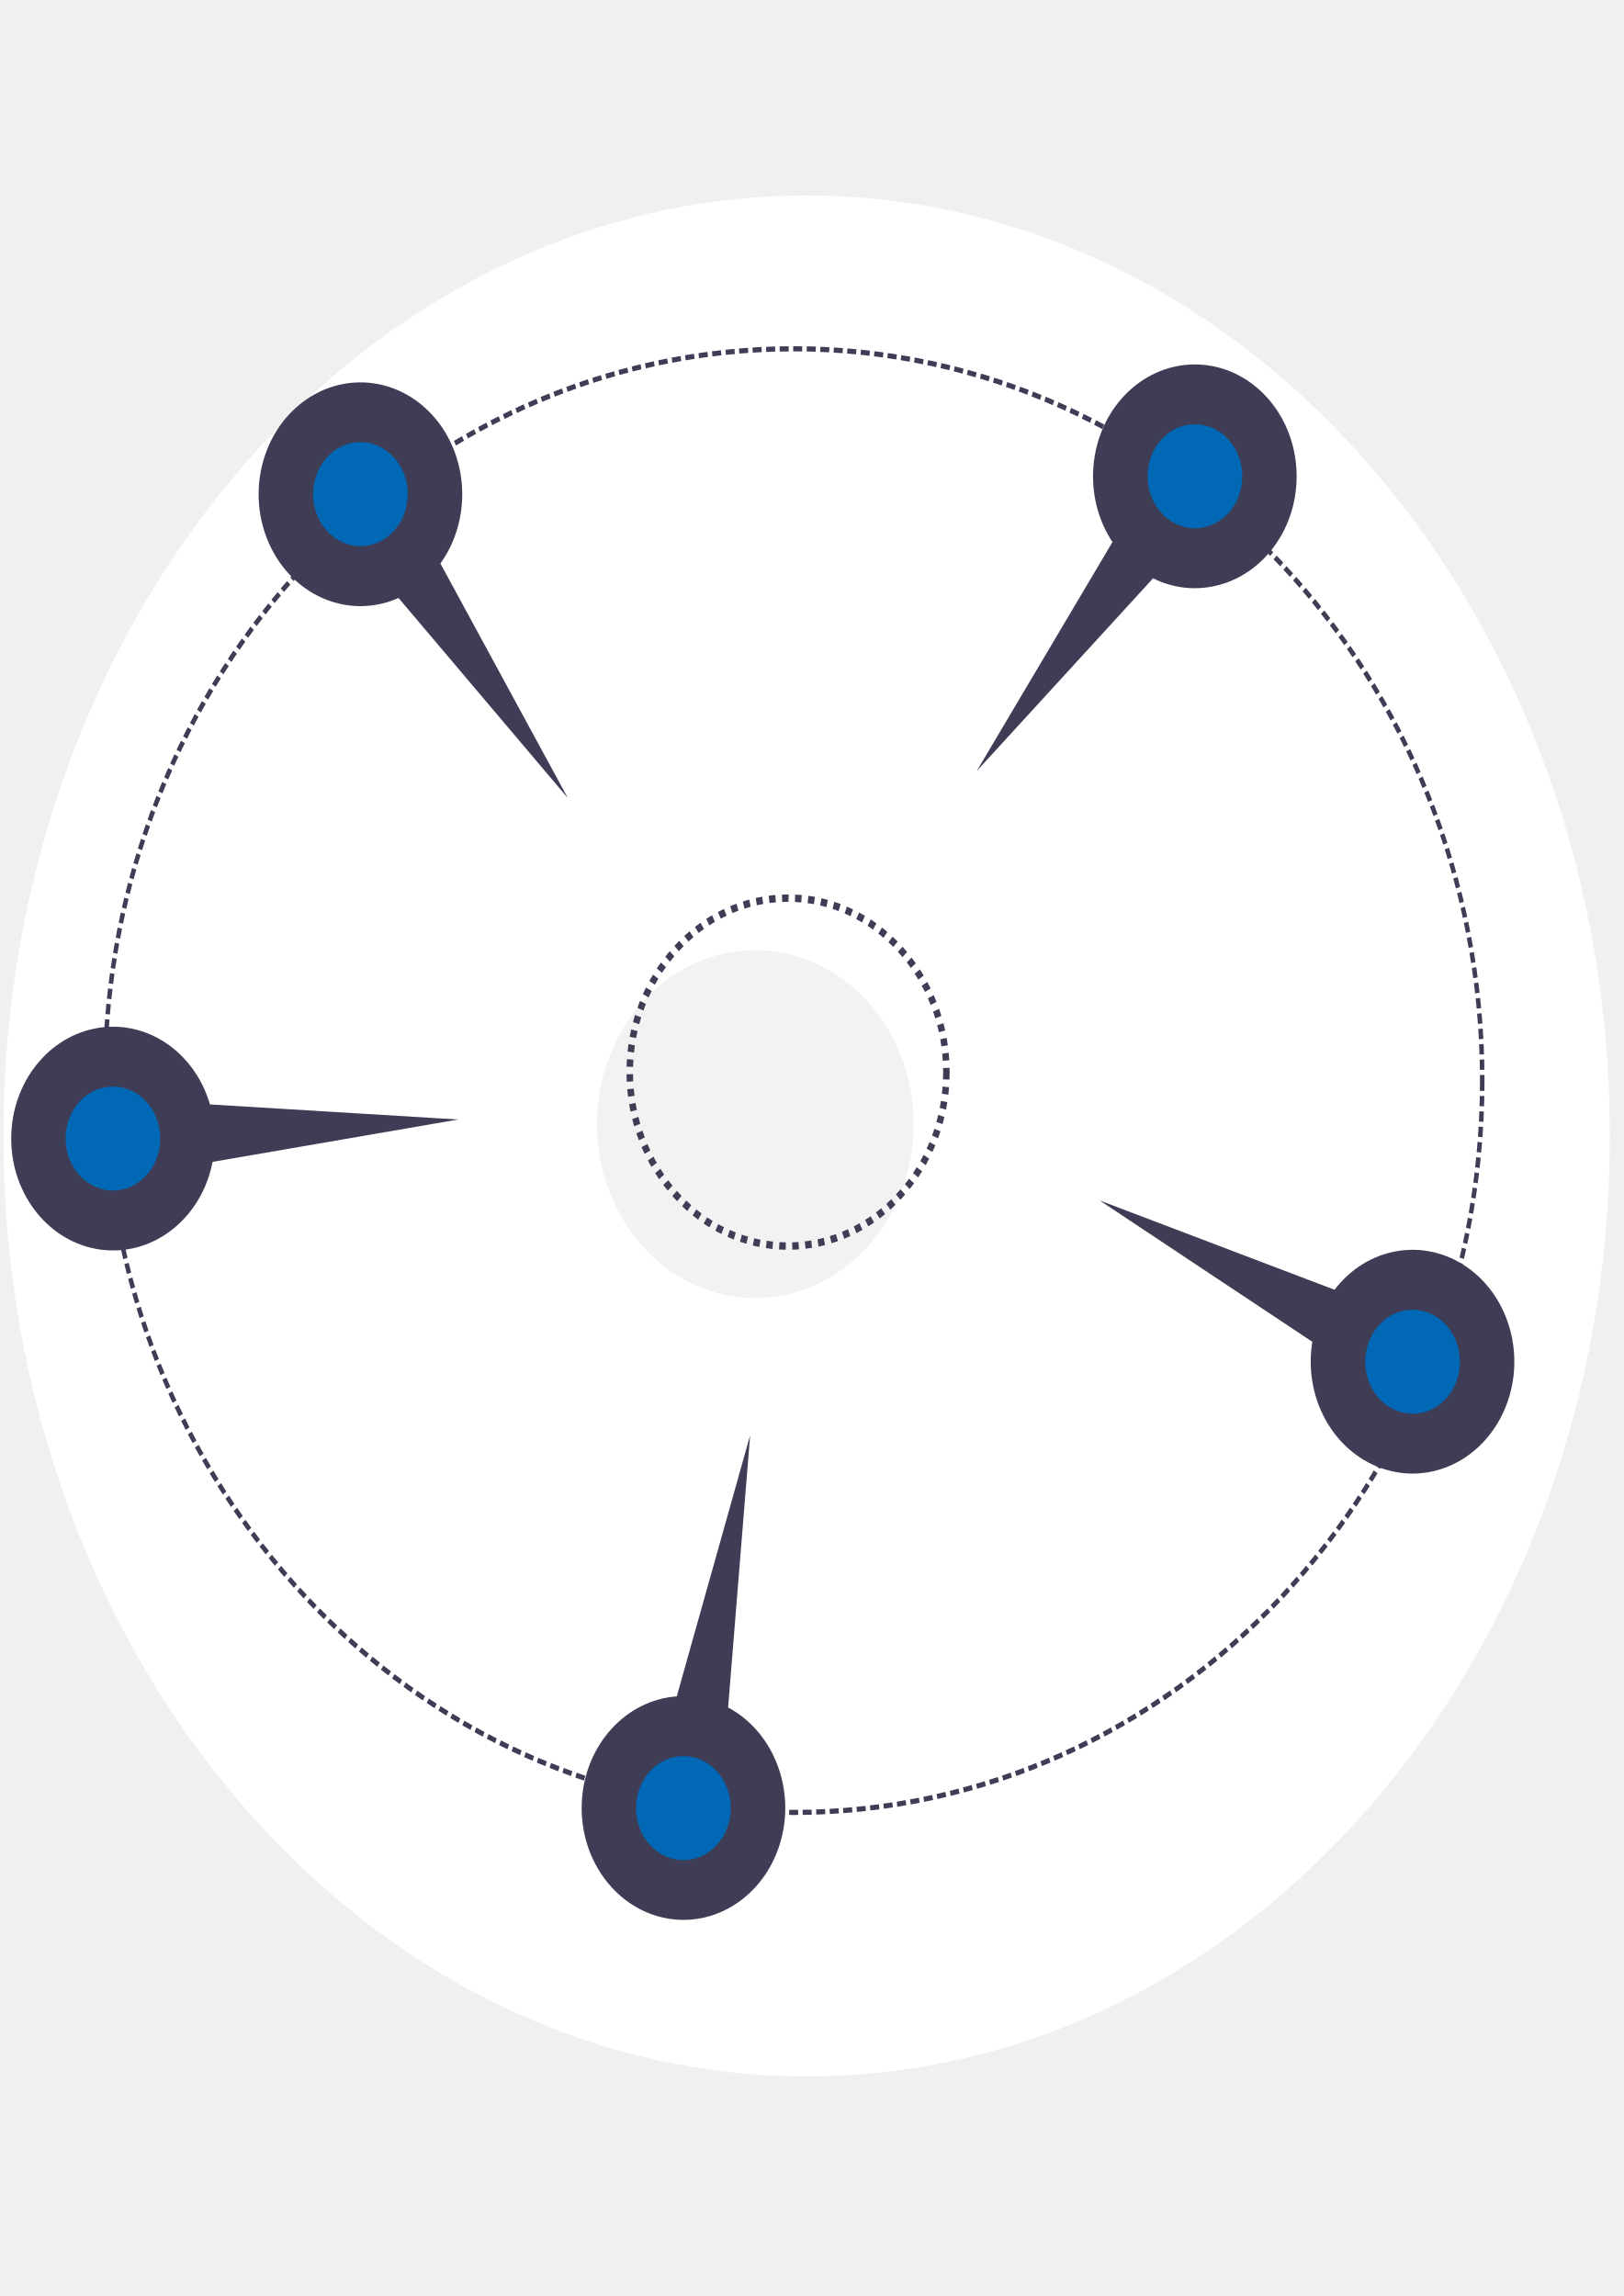
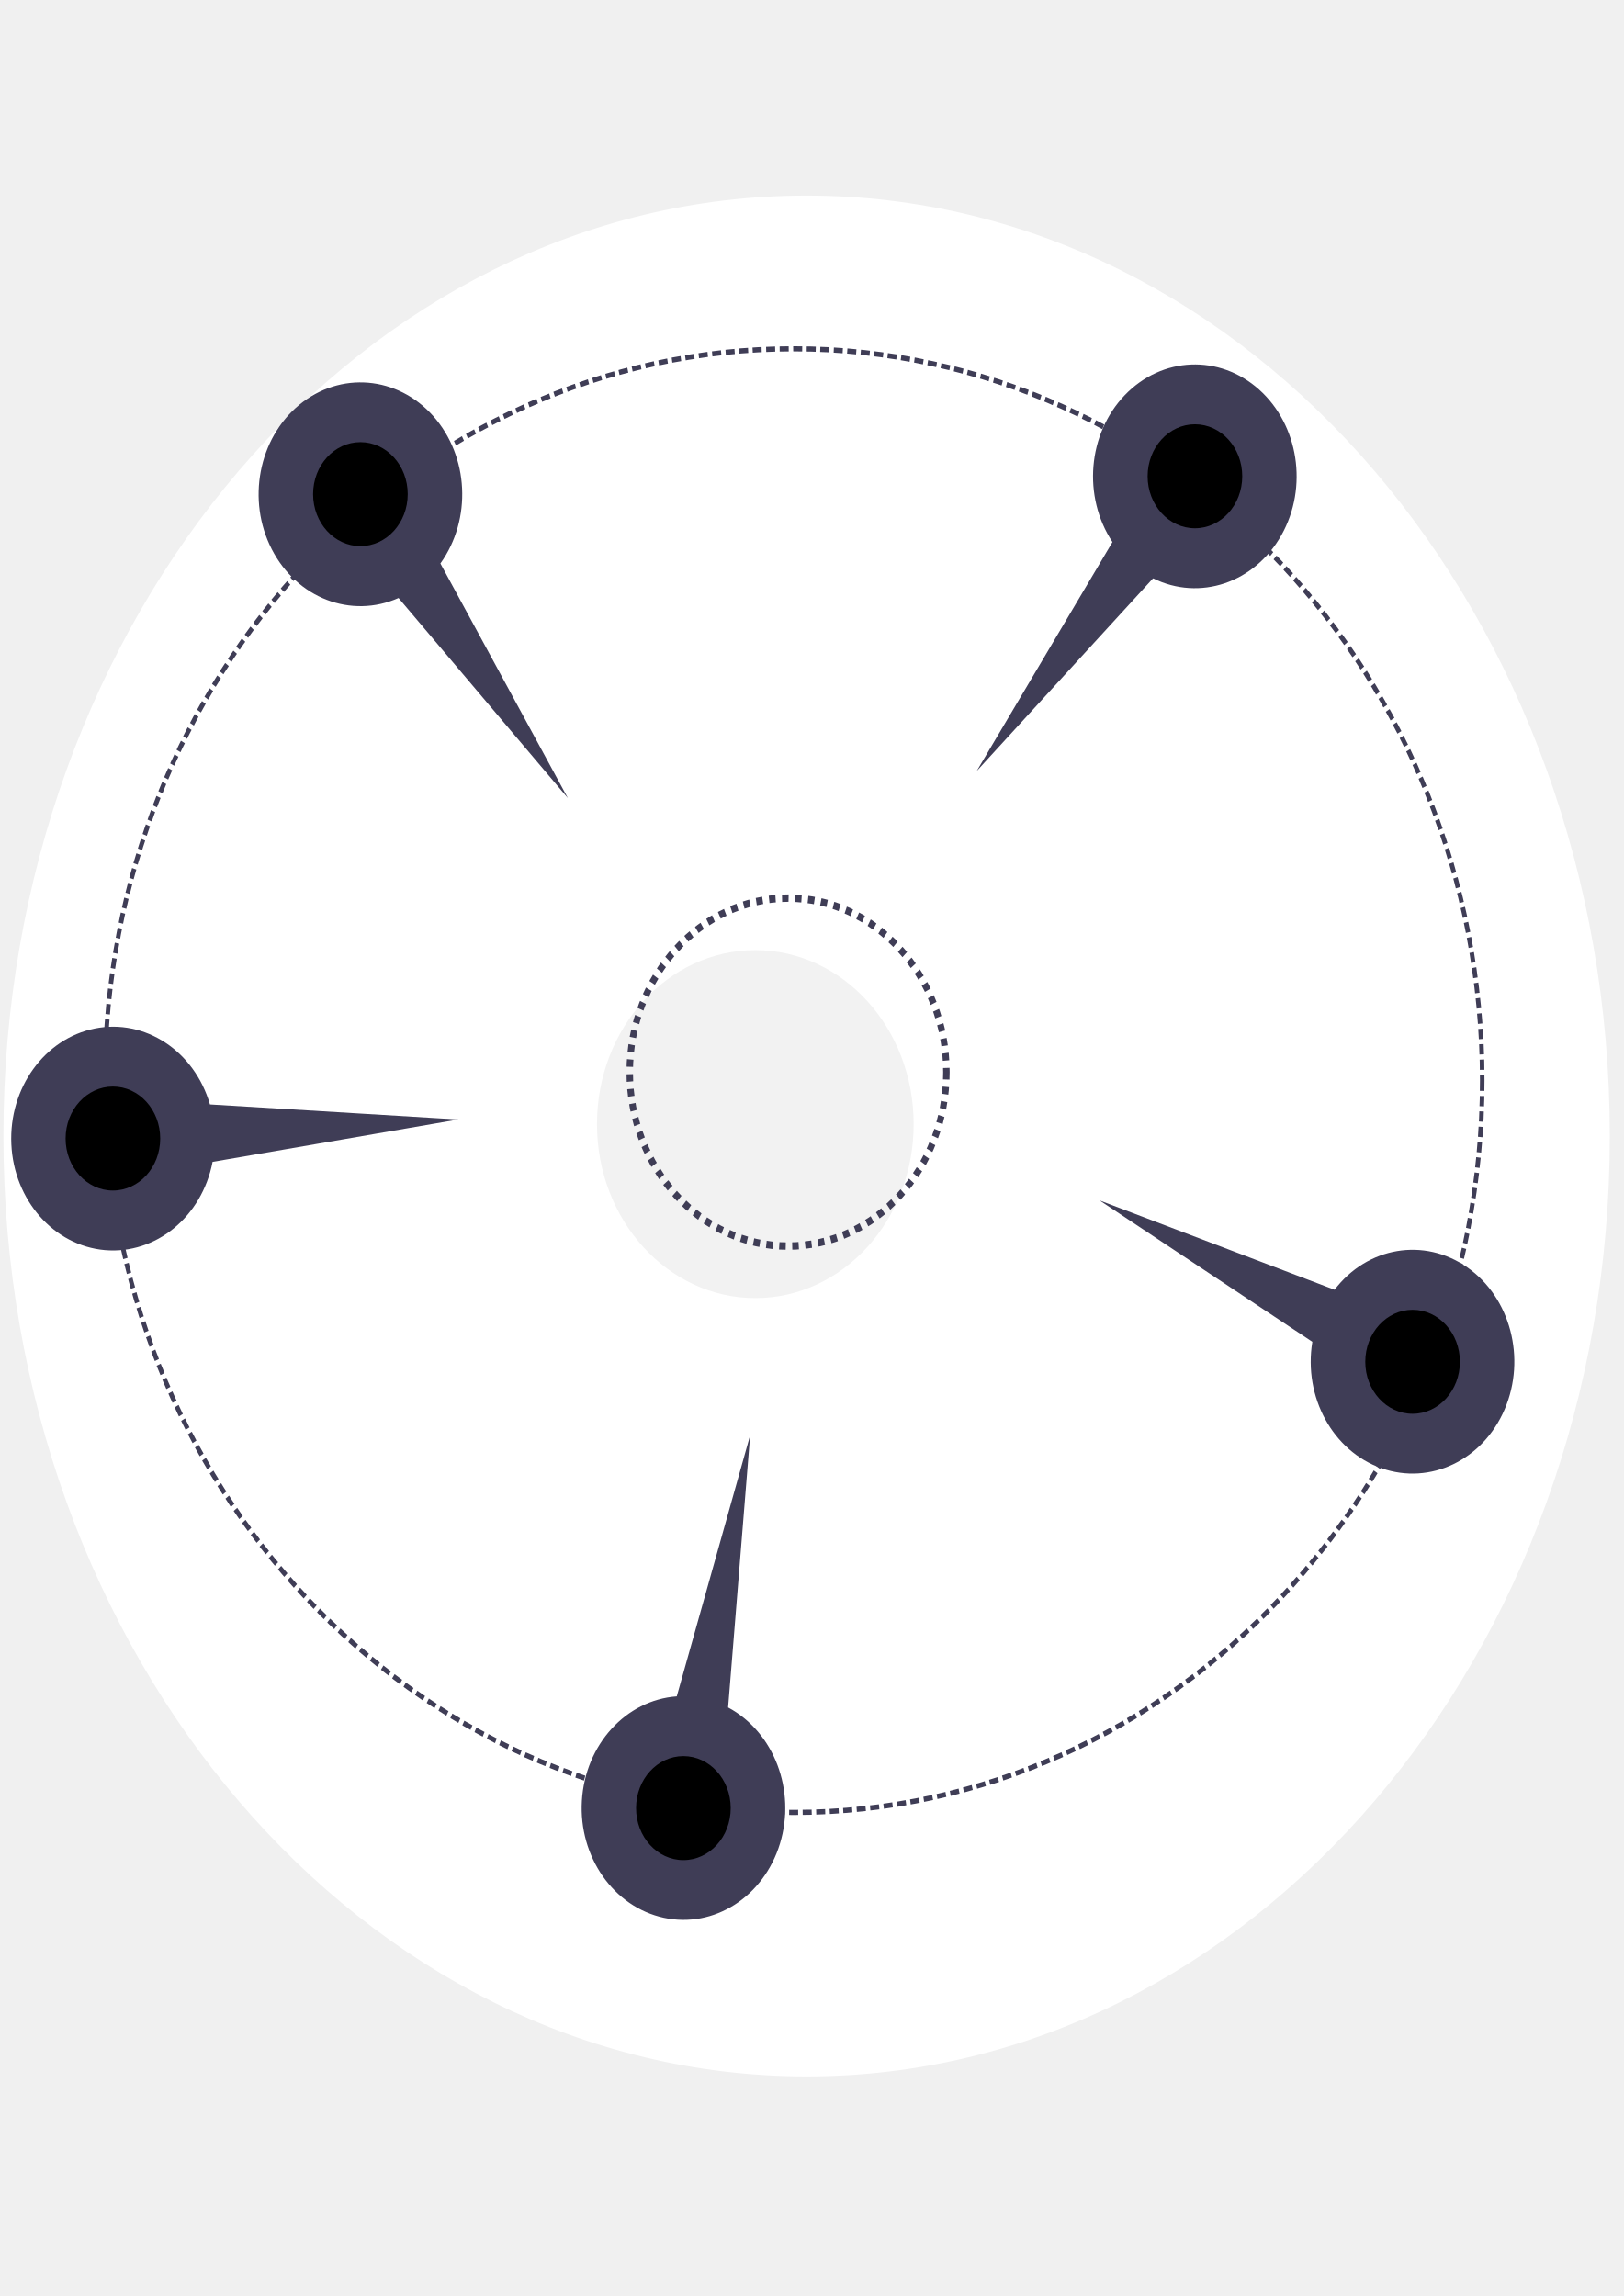
<svg xmlns="http://www.w3.org/2000/svg" xmlns:ns1="http://www.openswatchbook.org/uri/2009/osb" width="210mm" height="297mm" viewBox="0 0 210 297" version="1.1" id="svg8">
  <defs id="defs2">
    <linearGradient ns1:paint="solid" id="linearGradient2313">
      <stop id="stop2311" offset="0" style="stop-color:#000000;stop-opacity:1;" />
    </linearGradient>
  </defs>
  <g id="layer1">
    <g id="layer1-8" transform="matrix(1.625927,0,0,1.437852,-53.67271,-33.08364)">
      <g transform="translate(-5.051707,-44.49555)" id="layer1-9">
        <ellipse id="circle829-0" stroke-miterlimit="10" cy="169.701" cx="102.223" style="fill:#ffffff;fill-opacity:1;stroke:none;stroke-width:3.069;stroke-miterlimit:10;stroke-dasharray:3.069, 3.069;stroke-dashoffset:0" rx="63.89" ry="84.604" />
        <g id="g941" transform="matrix(0.3360427,0,0,0.4326722,-9.449897,54.91087)">
          <ellipse id="circle829-1" stroke-miterlimit="10" cy="253.796" cx="329.229" style="fill:#ffffff;fill-opacity:1;stroke:#3f3d56;stroke-width:1.067;stroke-miterlimit:10;stroke-dasharray:2.135, 1.067;stroke-dashoffset:0" rx="163.018" ry="152.168" />
          <ellipse id="circle827" cy="262.838" cx="320.179" style="fill:#f2f2f2;stroke-width:0.769" rx="37.478" ry="36.177" />
          <ellipse id="circle829" stroke-miterlimit="10" cy="252.026" cx="327.933" style="fill:none;fill-opacity:0.162;stroke:#3f3d56;stroke-width:1.537;stroke-miterlimit:10;stroke-dasharray:1.537, 1.537;stroke-dashoffset:0" rx="37.478" ry="36.177" />
          <path id="path831" d="m 275.809,195.057 -30.174,-48.787 a 24.098,23.262 0 1 0 -9.908,7.176 z" style="fill:#3f3d56;stroke-width:0.769" />
-           <ellipse id="circle833" cy="131.851" cx="226.7" style="fill:#0068b4;stroke-width:0.769" rx="11.2" ry="10.812" />
+           <ellipse id="circle833" cy="131.851" cx="226.7" style="fill:#000;stroke-width:0.769" rx="11.2" ry="10.812" />
          <path id="path835" d="m 372.587,189.423 41.74,-40.064 a 24.098,23.262 0 1 0 -9.61,-7.545 z" style="fill:#3f3d56;stroke-width:0.769" />
-           <ellipse id="circle837" cy="128.136" cx="424.24" style="fill:#0068b4;stroke-width:0.769" rx="11.2" ry="10.812" />
+           <ellipse id="circle837" cy="128.136" cx="424.24" style="fill:#000;stroke-width:0.769" rx="11.2" ry="10.812" />
          <path id="path839" d="m 401.663,278.705 50.369,29.402 a 24.098,23.262 0 1 0 5.259,-10.826 z" style="fill:#3f3d56;stroke-width:0.769" />
-           <ellipse id="circle841" cy="312.258" cx="475.763" style="fill:#0068b4;stroke-width:0.769" rx="11.2" ry="10.812" />
+           <ellipse id="circle841" cy="312.258" cx="475.763" style="fill:#000;stroke-width:0.769" rx="11.2" ry="10.812" />
          <path id="path843" d="m 318.953,327.538 -17.369,54.29 a 24.098,23.262 0 1 0 12.154,2.306 z" style="fill:#3f3d56;stroke-width:0.769" />
-           <ellipse id="circle845" cy="405.06" cx="303.153" style="fill:#0068b4;stroke-width:0.769" rx="11.2" ry="10.812" />
+           <ellipse id="circle845" cy="405.06" cx="303.153" style="fill:#000;stroke-width:0.769" rx="11.2" ry="10.812" />
          <path id="path847" d="m 249.859,261.883 -58.773,-3.134 a 24.098,23.262 0 1 0 0.622,11.942 z" style="fill:#3f3d56;stroke-width:0.769" />
-           <ellipse id="circle849" cy="265.839" cx="168.113" style="fill:#0068b4;stroke-width:0.769" rx="11.2" ry="10.812" />
+           <ellipse id="circle849" cy="265.839" cx="168.113" style="fill:#000;stroke-width:0.769" rx="11.2" ry="10.812" />
        </g>
      </g>
    </g>
  </g>
</svg>
